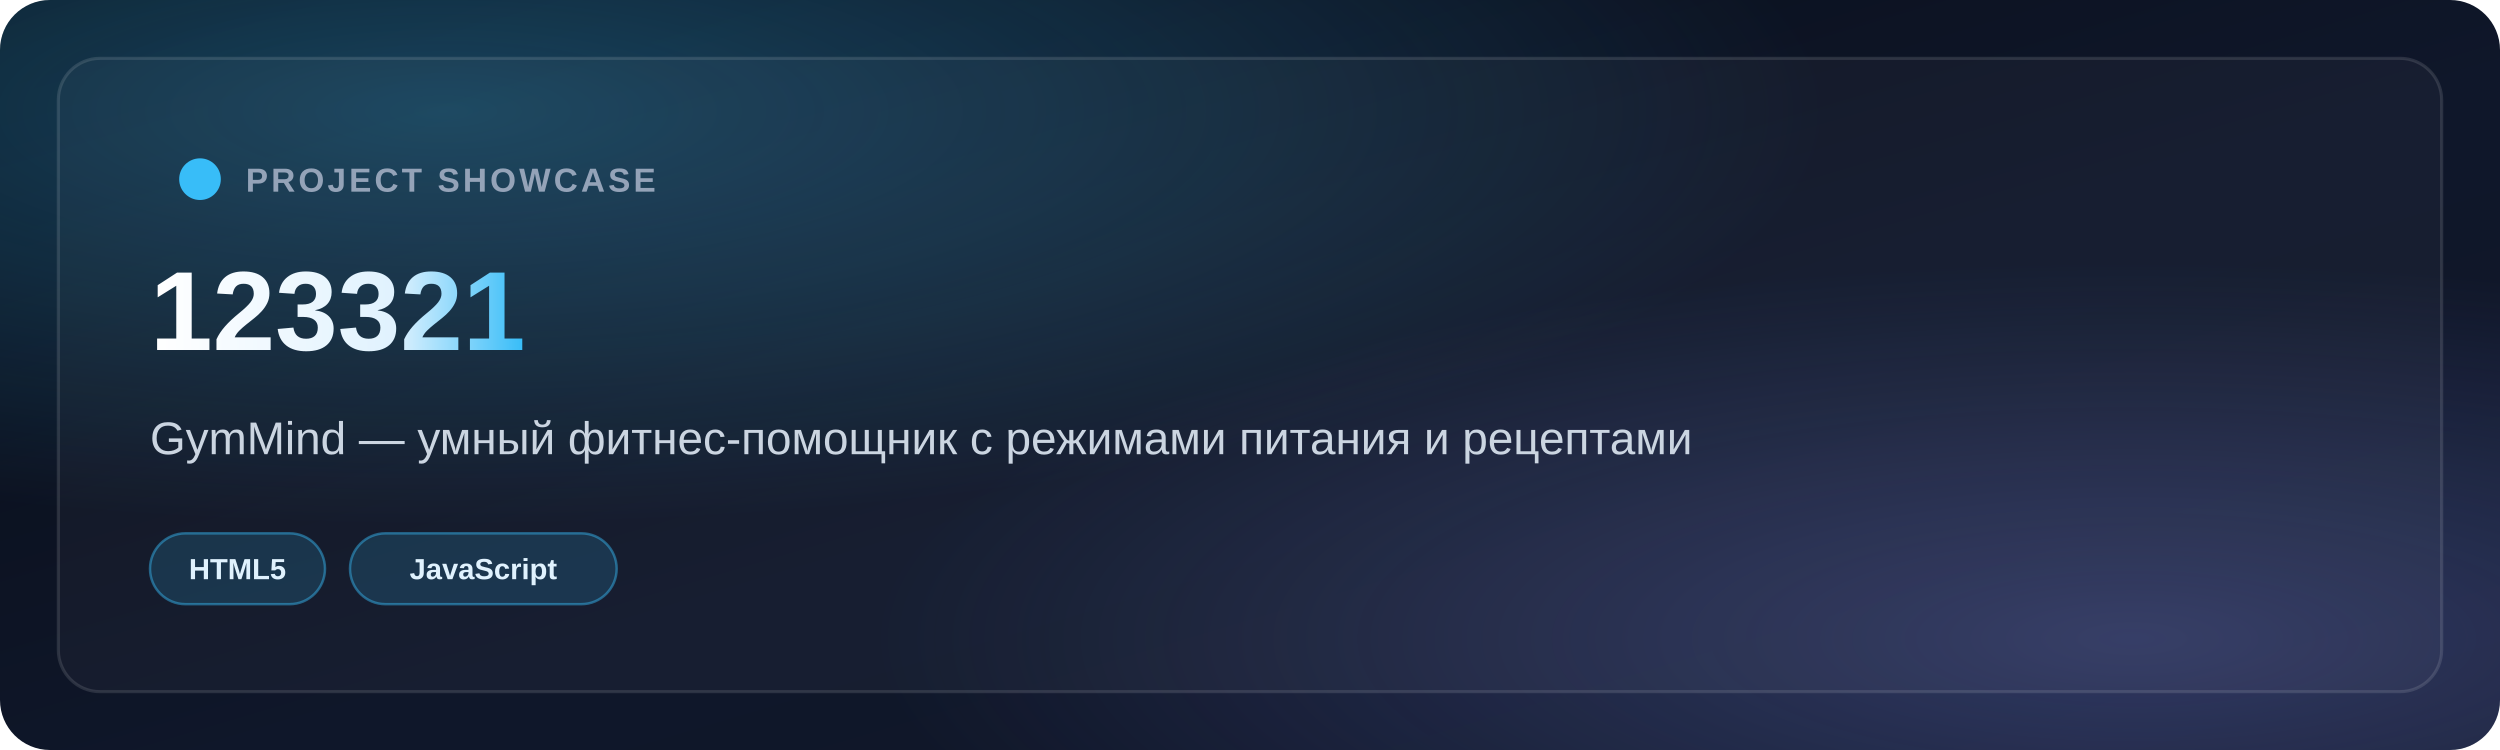
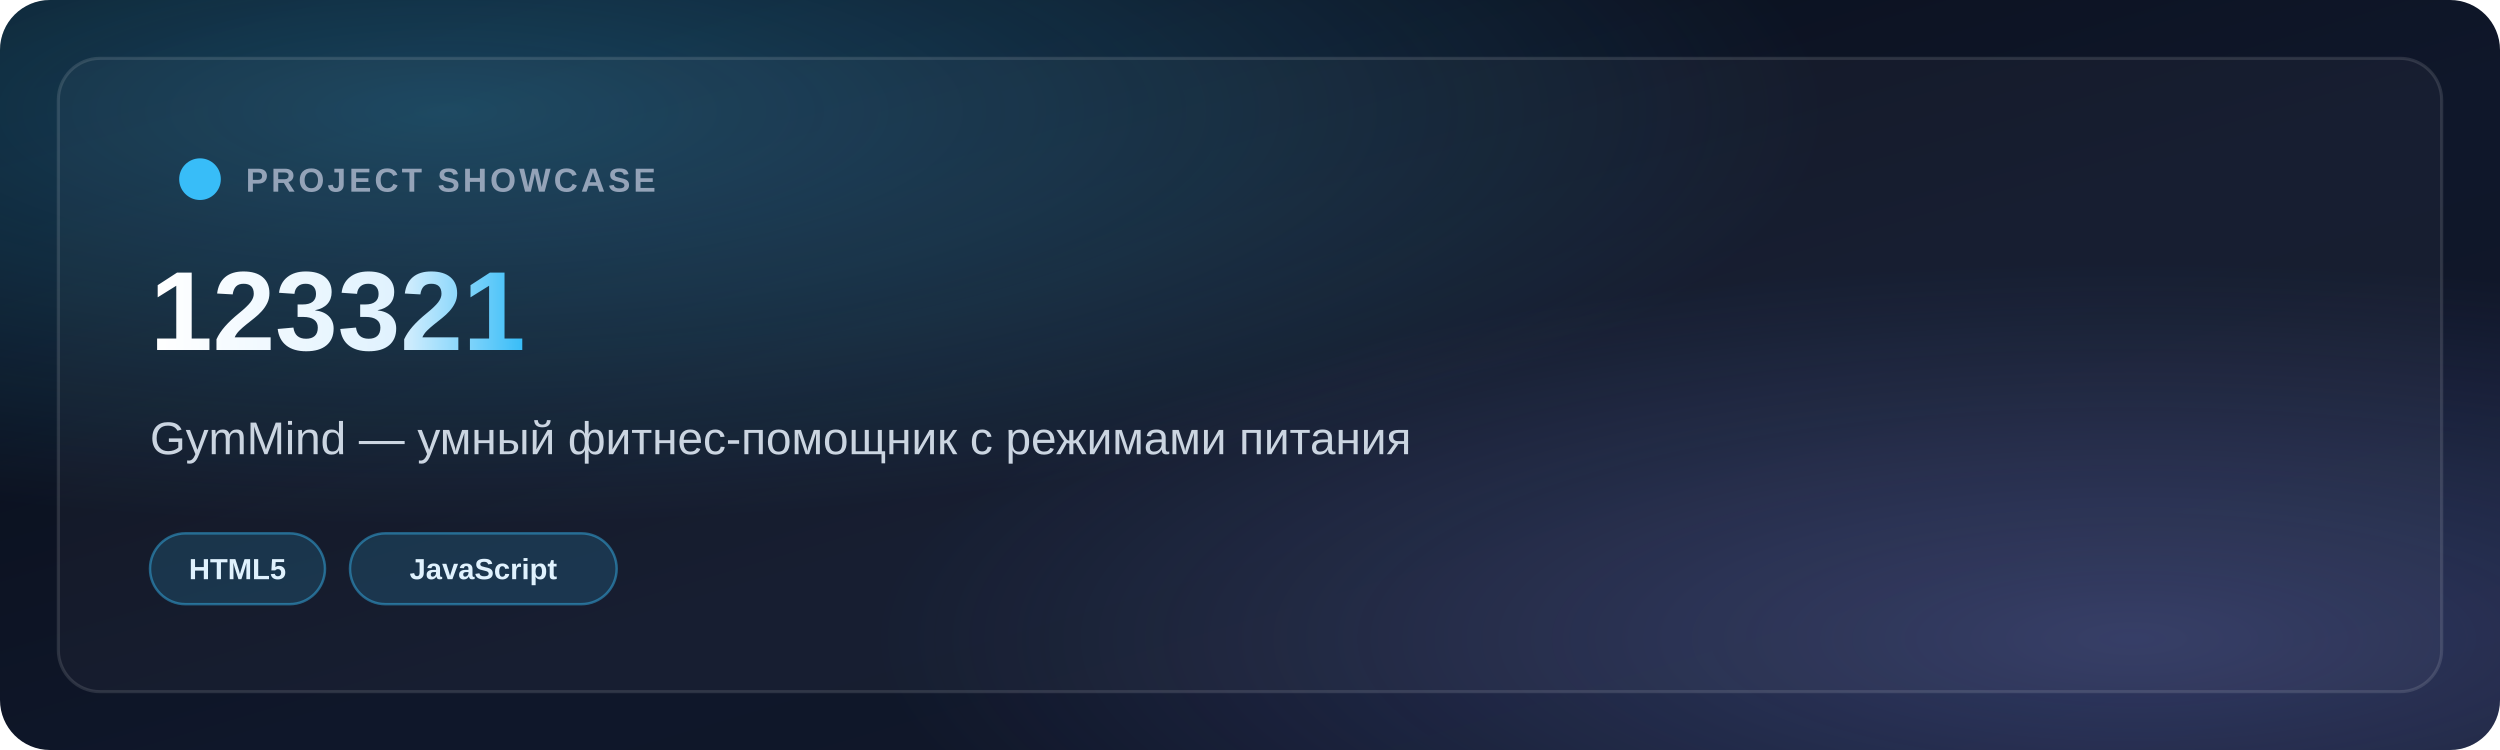
<svg xmlns="http://www.w3.org/2000/svg" width="1200" height="360" viewBox="0 0 1200 360">
  <defs>
    <linearGradient id="bg" x1="0" y1="0" x2="1" y2="1">
      <stop offset="0%" stop-color="#070b14" />
      <stop offset="55%" stop-color="#0f172a" />
      <stop offset="100%" stop-color="#111827" />
    </linearGradient>
    <radialGradient id="glow1" cx="18%" cy="15%" r="55%">
      <stop offset="0%" stop-color="#38bdf8" stop-opacity="0.30" />
      <stop offset="100%" stop-color="#38bdf8" stop-opacity="0" />
    </radialGradient>
    <radialGradient id="glow2" cx="85%" cy="85%" r="50%">
      <stop offset="0%" stop-color="#818cf8" stop-opacity="0.28" />
      <stop offset="100%" stop-color="#818cf8" stop-opacity="0" />
    </radialGradient>
    <linearGradient id="titleGrad" x1="0" y1="0" x2="1" y2="0">
      <stop offset="0%" stop-color="#ffffff" />
      <stop offset="65%" stop-color="#e0f2fe" />
      <stop offset="100%" stop-color="#38bdf8" />
    </linearGradient>
  </defs>
  <rect width="1200" height="360" rx="24" fill="url(#bg)" />
  <rect width="1200" height="360" rx="24" fill="url(#glow1)" />
  <rect width="1200" height="360" rx="24" fill="url(#glow2)" />
  <rect x="28" y="28" width="1144" height="304" rx="20" fill="rgba(255,255,255,0.035)" stroke="rgba(255,255,255,0.12)" stroke-width="1.5" />
  <circle cx="96" cy="86" r="10" fill="#38bdf8" />
  <text x="118" y="92" fill="#94a3b8" font-family="Segoe UI, Arial, sans-serif" font-size="16" font-weight="600" letter-spacing="1.5">PROJECT SHOWCASE</text>
  <text x="72" y="168" fill="url(#titleGrad)" font-family="Segoe UI, Arial, sans-serif" font-size="54" font-weight="800">123321</text>
-   <text x="72" y="218" fill="#cbd5e1" font-family="Segoe UI, Arial, sans-serif" font-size="22" font-weight="400">GymMind — умный фитнес-помощник с режимами питания и рецептами</text>
+   <text x="72" y="218" fill="#cbd5e1" font-family="Segoe UI, Arial, sans-serif" font-size="22" font-weight="400">GymMind — умный фитнес-помощник с режимами питания</text>
  <g transform="translate(72, 256)">
    <rect width="84" height="34" rx="17" fill="rgba(56,189,248,0.16)" stroke="rgba(56,189,248,0.45)" stroke-width="1.2" />
    <text x="42" y="22" text-anchor="middle" fill="#e0f2fe" font-family="Segoe UI, Arial, sans-serif" font-size="14" font-weight="600">HTML5</text>
  </g>
  <g transform="translate(168, 256)">
    <rect width="128" height="34" rx="17" fill="rgba(56,189,248,0.16)" stroke="rgba(56,189,248,0.45)" stroke-width="1.2" />
    <text x="64" y="22" text-anchor="middle" fill="#e0f2fe" font-family="Segoe UI, Arial, sans-serif" font-size="14" font-weight="600">JavaScript</text>
  </g>
</svg>
